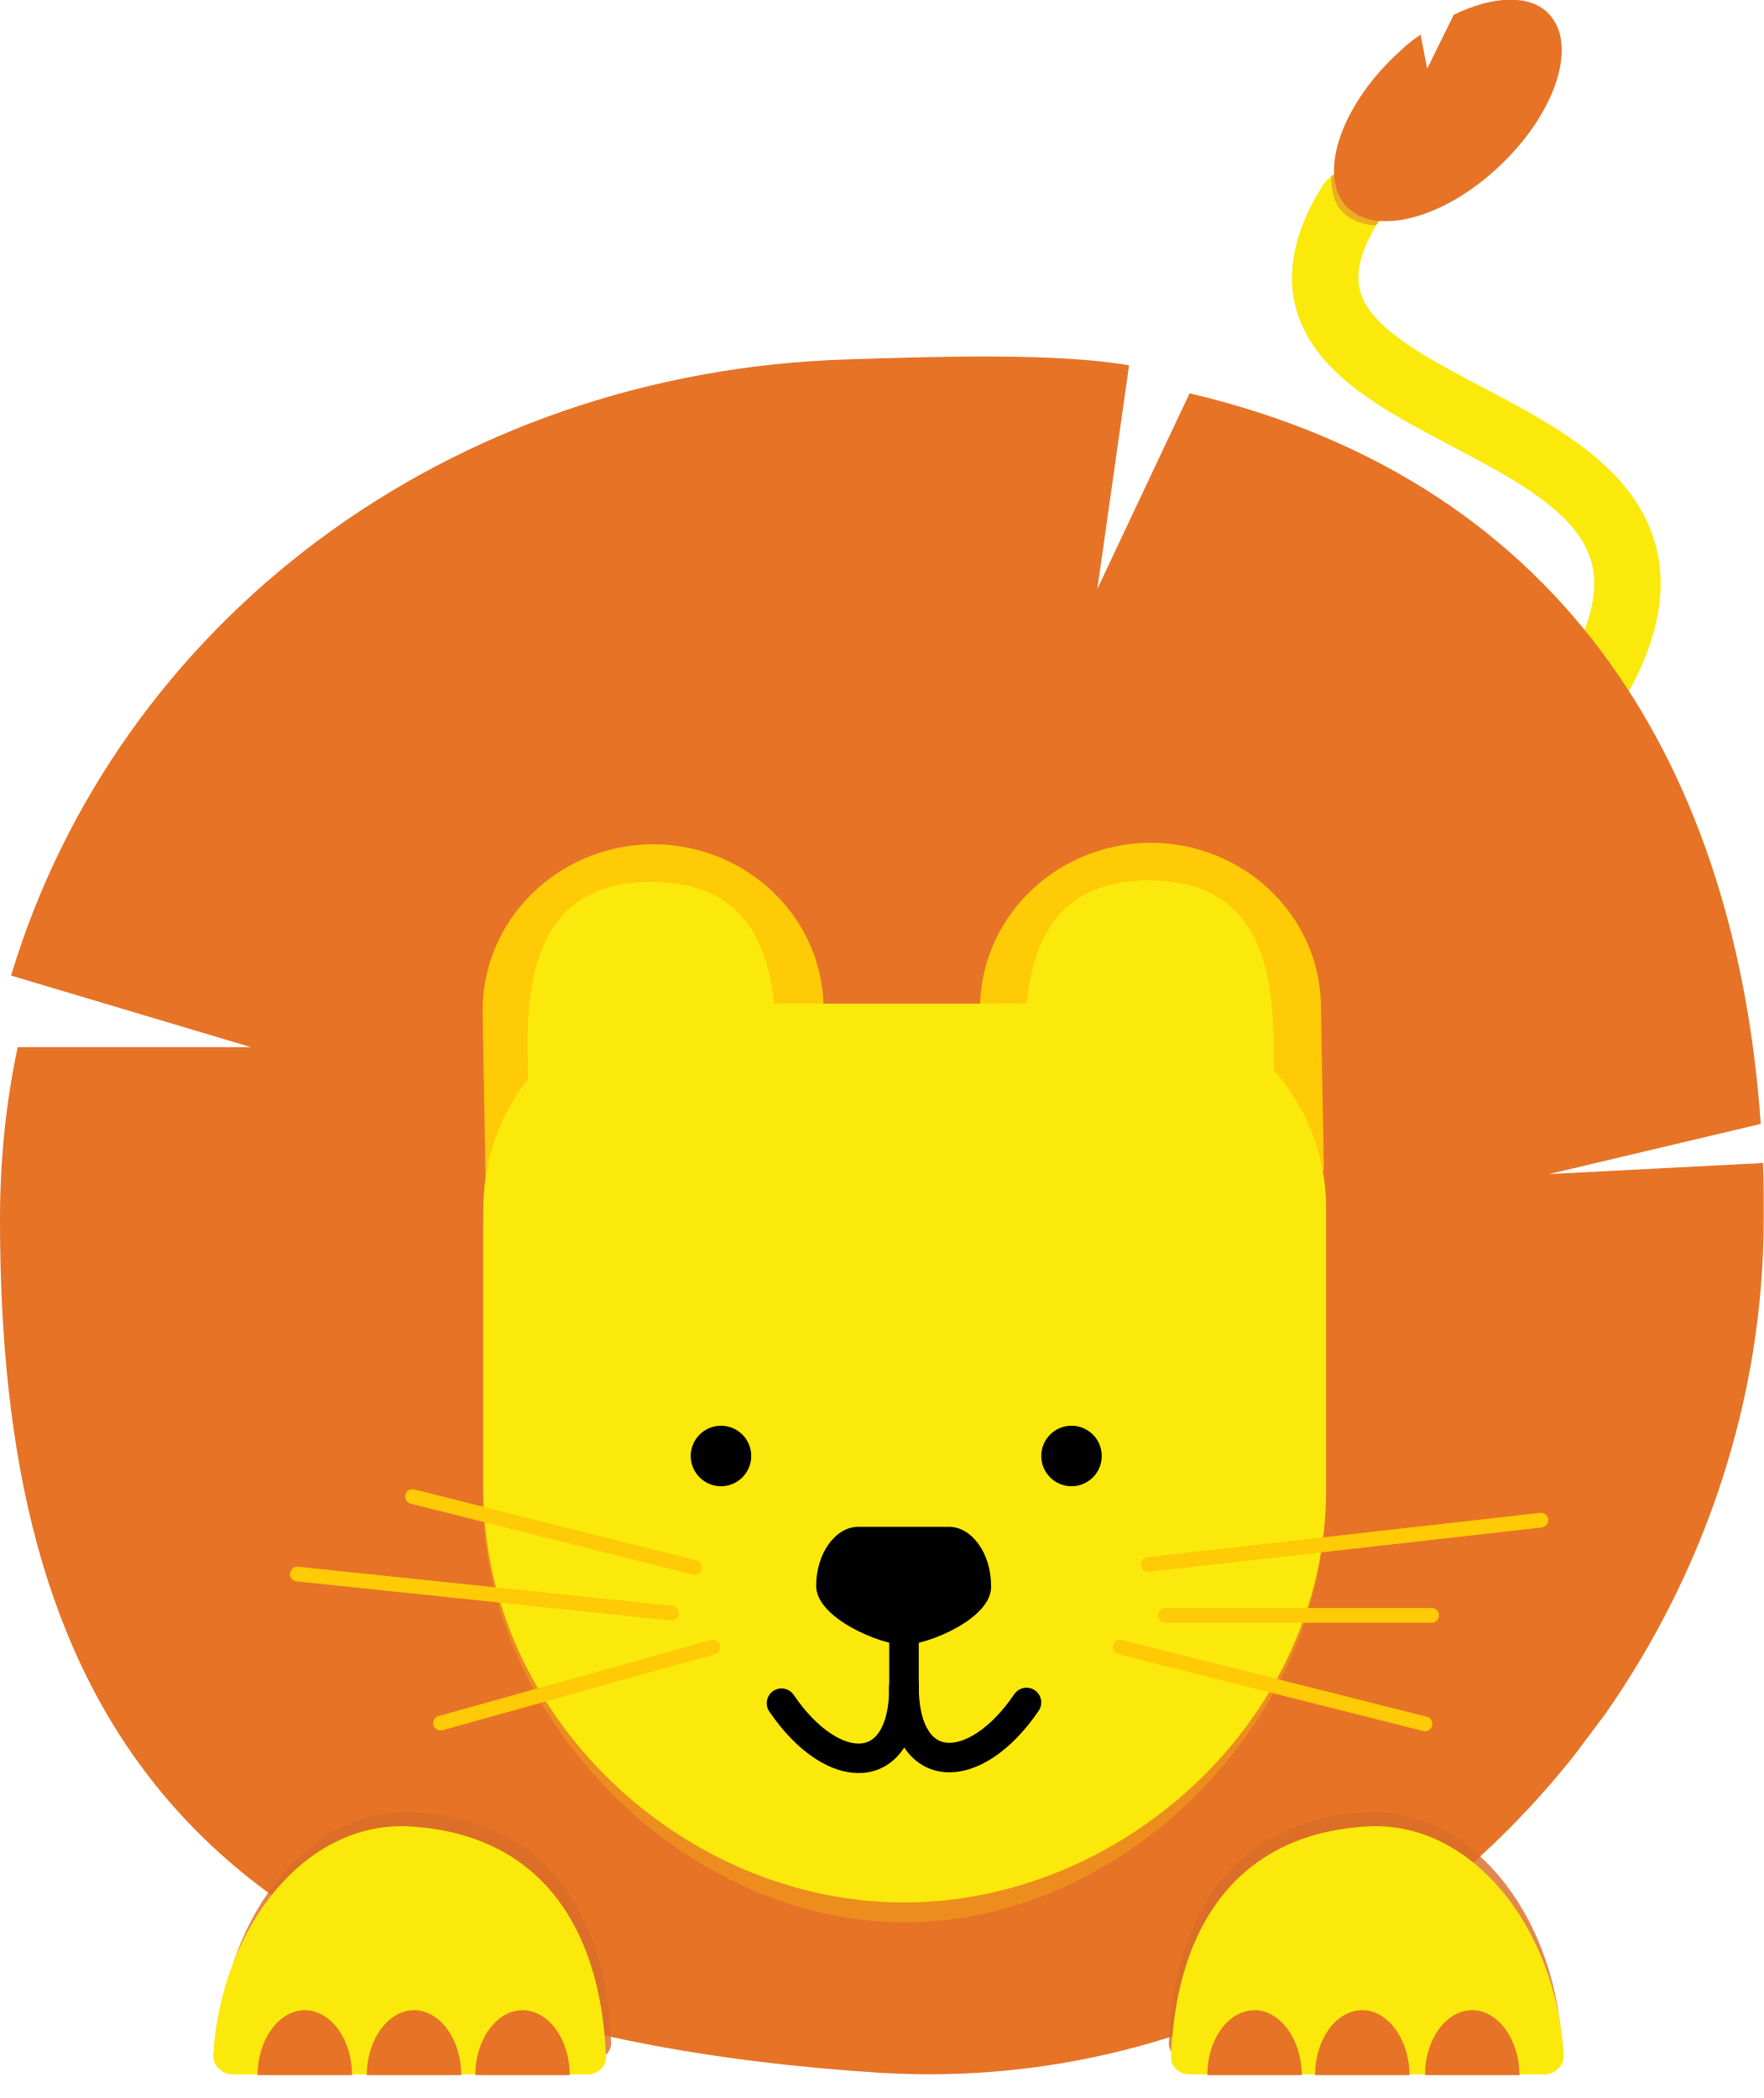
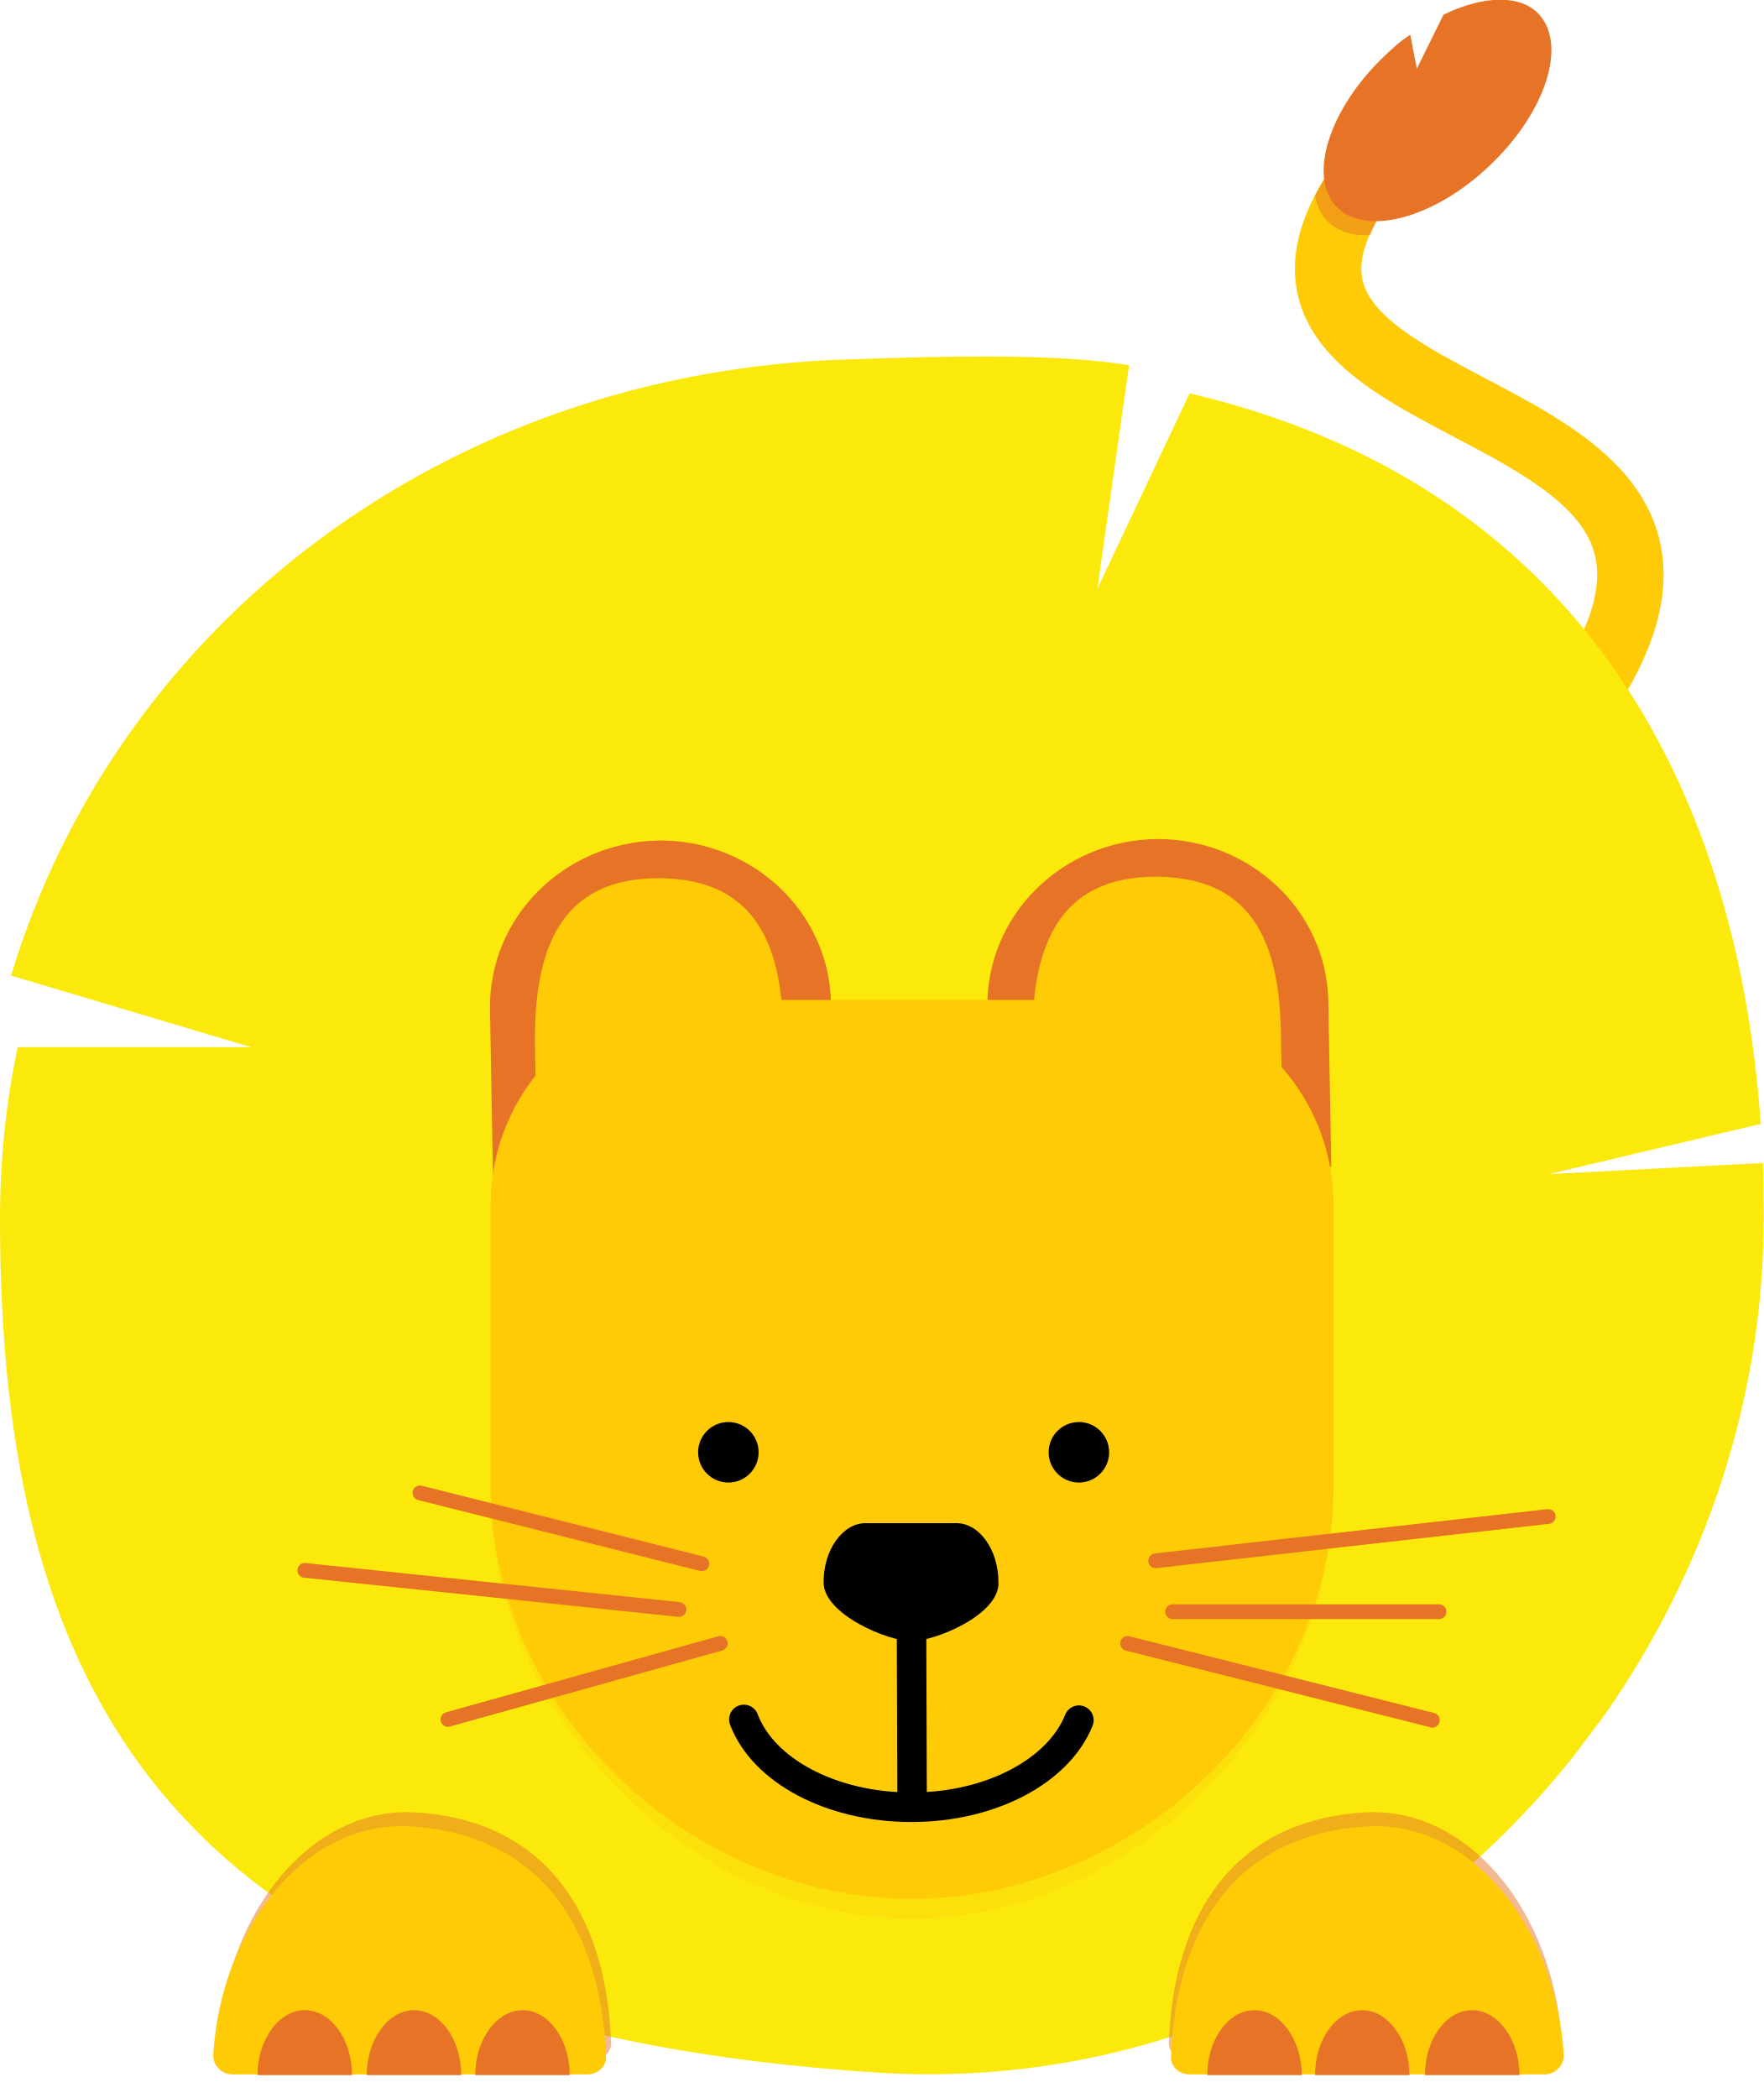
<svg xmlns="http://www.w3.org/2000/svg" xmlns:xlink="http://www.w3.org/1999/xlink" version="1.1" id="lion" x="0px" y="0px" viewBox="-178 278.6 239 284.3" style="enable-background:new -178 278.6 239 284.3;" xml:space="preserve">
  <style type="text/css">
- 	.st0{fill:none;stroke:#FBE90C;stroke-width:9;stroke-linecap:round;stroke-miterlimit:10;}
- 	.st1{clip-path:url(#SVGID_2_);fill:none;stroke:#ECAD20;stroke-width:9;stroke-linecap:round;stroke-miterlimit:10;}
- 	.st2{fill:#E67326;}
- 	.st3{fill:none;}
- 	.st4{opacity:0.81;}
- 	.st5{fill:#DA6D27;}
- 	.st6{fill:#FBE90C;}
- 	.st7{fill:#FFCA06;}
- 	.st8{opacity:0.3;fill:#FFCA0B;enable-background:new    ;}
- 	.st9{fill:none;stroke:#FFCA06;stroke-width:2;stroke-linecap:round;stroke-miterlimit:10;}
- 	.st10{fill:#010101;}
- 	.st11{fill:none;stroke:#010101;stroke-width:4;stroke-linecap:round;stroke-linejoin:round;stroke-miterlimit:10;}
+ 	.st0{fill:none;stroke:#FFCA06;stroke-width:9;stroke-miterlimit:10;}
+ 	.st1{fill:#E67326;}
+ 	.st2{opacity:0.5;}
+ 	.st3{clip-path:url(#XMLID_2_);fill:none;stroke:#E67326;stroke-width:9;stroke-miterlimit:10;}
+ 	.st4{fill:#FBE90C;}
+ 	.st5{fill:none;}
+ 	.st6{fill:#FFCA06;}
+ 	.st7{opacity:0.3;fill:#FFCA0B;enable-background:new    ;}
+ 	.st8{fill:none;stroke:#E67326;stroke-width:2;stroke-linecap:round;stroke-miterlimit:10;}
+ 	.st9{fill:#010101;}
+ 	.st10{fill:none;stroke:#010101;stroke-width:4;stroke-linecap:round;stroke-linejoin:round;stroke-miterlimit:10;}
</style>
  <g id="lion-tail">
-     <path id="XMLID_76_" class="st0" d="M5,306.2c-20.5,33,58.8,25.2,31.9,67.1" />
-     <g id="XMLID_72_">
-       <g id="XMLID_73_">
-         <g>
-           <g>
-             <defs>
-               <path id="SVGID_1_" d="M18.3,281.2l-3.6,7.3l-0.9-4.6c-1.5,1-2,1.5-3.4,2.8c-8.9,8.5-9.2,17.8-6.6,20.5        c3.9,4.1,13.3,1.6,20.8-5.6c7.5-7.2,10.5-16.4,6.6-20.5C28.6,278.4,23.6,278.6,18.3,281.2L18.3,281.2z" />
-             </defs>
-             <clipPath id="SVGID_2_">
-               <use xlink:href="#SVGID_1_" style="overflow:visible;" />
-             </clipPath>
-             <path id="XMLID_74_" class="st1" d="M5.2,306c-25.8,27.8,55.1,34.4,31.9,67.1" />
-           </g>
-         </g>
-       </g>
+     <path id="XMLID_76_" class="st0" d="M5.4,305c-20.5,33,58.8,25.2,31.9,67.1" />
+     <g id="XMLID_70_">
+       <path id="XMLID_71_" class="st1" d="M17.6,280.6l-3.6,7.3l-0.9-4.6c-1.5,1-2,1.5-3.4,2.8c-7.6,7.2-10.5,16.4-6.6,20.5    s13.3,1.6,20.8-5.6c7.6-7.2,10.5-16.4,6.6-20.5C28,277.8,22.9,278,17.6,280.6L17.6,280.6z" />
    </g>
-     <g id="XMLID_70_">
-       <path id="XMLID_71_" class="st2" d="M19,280.6l-3.6,7.3l-0.9-4.6c-1.5,1-2,1.5-3.4,2.8c-7.6,7.2-10.5,16.4-6.6,20.5    c3.9,4.1,13.3,1.6,20.8-5.6c7.6-7.2,10.5-16.4,6.6-20.5C29.4,277.8,24.3,278,19,280.6L19,280.6z" />
+     <g class="st2">
+       <defs>
+         <path id="XMLID_4_" class="st2" d="M16.3,282.5l-3.6,7.3l-0.9-4.6c-1.5,1-2,1.5-3.4,2.8c-7.6,7.2-10.5,16.4-6.6,20.5     s13.3,1.6,20.8-5.6c7.6-7.2,10.5-16.4,6.6-20.5C26.7,279.7,21.6,279.9,16.3,282.5L16.3,282.5z" />
+       </defs>
+       <clipPath id="XMLID_2_">
+         <use xlink:href="#XMLID_4_" style="overflow:visible;" />
+       </clipPath>
+       <path id="XMLID_5_" class="st3" d="M5.6,304.7c-20.5,33,58.8,25.2,31.9,67.1" />
    </g>
  </g>
  <g id="lion-body">
    <g id="XMLID_20_">
-       <path id="XMLID_21_" class="st2" d="M35.3,516.5l4.2-5.6C53,491.6,61,468.2,61,443.7c0-2.5,0-5-0.1-7.5l-29,1.5l28.7-6.8    c-3.3-47-25.6-86.8-77.4-99l0,0l-12.5,26.5l4.3-30.3l0,0c-10-1.7-25.9-1.2-38-0.8c-54.4,1.6-99.1,35.7-113.5,83.5l0,0l32.5,9.7    h-31.6c-1.6,7.5-2.4,15.3-2.4,23.3c0,63.9,22.7,109.6,119.5,115.7C-20.5,561.7,13.4,544.1,35.3,516.5L35.3,516.5" />
+       <path id="XMLID_21_" class="st4" d="M35.3,516.5l4.2-5.6C53,491.6,61,468.2,61,443.7c0-2.5,0-5-0.1-7.5l-29,1.5l28.7-6.8    c-3.3-47-25.6-86.8-77.4-99l0,0l-12.5,26.5l4.3-30.3l0,0c-10-1.7-25.9-1.2-38-0.8c-54.4,1.6-99.1,35.7-113.5,83.5l0,0l32.5,9.7    h-31.6c-1.6,7.5-2.4,15.3-2.4,23.3c0,63.9,22.7,109.6,119.5,115.7C-20.5,561.7,13.4,544.1,35.3,516.5L35.3,516.5" />
    </g>
-     <line id="XMLID_67_" class="st3" x1="-126.1" y1="562.9" x2="-113.4" y2="562.9" />
-     <g id="XMLID_65_" class="st4">
-       <path id="XMLID_66_" class="st5" d="M-97.7,557.8h-48.1c-1.5,0-2.7-1.3-2.6-2.7c1.1-17.4,12.6-31.7,26.6-30.9    c17.7,1,25.9,13.7,26.6,31C-95,556.5-96.2,557.8-97.7,557.8z" />
+     <line id="XMLID_67_" class="st5" x1="-126.1" y1="562.9" x2="-113.4" y2="562.9" />
+     <g id="XMLID_65_" class="st2">
+       <path id="XMLID_66_" class="st1" d="M-97.7,557.8h-48.1c-1.5,0-2.7-1.3-2.6-2.7c1.1-17.4,12.6-31.7,26.6-30.9    c17.7,1,25.9,13.7,26.6,31C-95,556.5-96.2,557.8-97.7,557.8z" />
    </g>
    <g id="XMLID_63_">
      <path id="XMLID_64_" class="st6" d="M-98.4,559.7h-48.1c-1.5,0-2.7-1.3-2.6-2.7c1.1-17.4,12.6-31.7,26.6-30.9    c17.7,1,25.9,13.7,26.6,31C-95.7,558.5-96.9,559.7-98.4,559.7z" />
    </g>
-     <path id="XMLID_62_" class="st2" d="M-143.1,559.8c0-4.8,2.9-8.8,6.4-8.8s6.4,3.9,6.4,8.8" />
-     <path id="XMLID_61_" class="st2" d="M-128.3,559.8c0-4.8,2.9-8.8,6.4-8.8s6.4,3.9,6.4,8.8" />
-     <path id="XMLID_60_" class="st2" d="M-113.6,559.8c0-4.8,2.9-8.8,6.4-8.8s6.4,3.9,6.4,8.8" />
-     <g id="XMLID_58_" class="st4">
-       <path id="XMLID_59_" class="st5" d="M-17.1,557.8H31c1.5,0,2.7-1.3,2.6-2.7C32.5,537.7,21,523.4,7,524.2    c-17.7,1-25.9,13.7-26.6,31C-19.8,556.5-18.6,557.8-17.1,557.8z" />
+     <path id="XMLID_62_" class="st1" d="M-143.1,559.8c0-4.8,2.9-8.8,6.4-8.8s6.4,3.9,6.4,8.8" />
+     <path id="XMLID_61_" class="st1" d="M-128.3,559.8c0-4.8,2.9-8.8,6.4-8.8s6.4,3.9,6.4,8.8" />
+     <path id="XMLID_60_" class="st1" d="M-113.6,559.8c0-4.8,2.9-8.8,6.4-8.8s6.4,3.9,6.4,8.8" />
+     <g id="XMLID_58_" class="st2">
+       <path id="XMLID_59_" class="st1" d="M-17.1,557.8H31c1.5,0,2.7-1.3,2.6-2.7C32.5,537.7,21,523.4,7,524.2    c-17.7,1-25.9,13.7-26.6,31C-19.8,556.5-18.6,557.8-17.1,557.8z" />
    </g>
    <g id="XMLID_56_">
      <path id="XMLID_57_" class="st6" d="M-16.8,559.7h48.1c1.5,0,2.7-1.3,2.6-2.7c-1.1-17.4-12.6-31.7-26.6-30.9    c-17.7,1-25.9,13.7-26.6,31C-19.5,558.5-18.3,559.7-16.8,559.7z" />
    </g>
-     <path id="XMLID_55_" class="st2" d="M27.9,559.8c0-4.8-2.9-8.8-6.4-8.8s-6.4,3.9-6.4,8.8" />
-     <path id="XMLID_54_" class="st2" d="M13,559.8c0-4.8-2.9-8.8-6.4-8.8s-6.4,3.9-6.4,8.8" />
-     <path id="XMLID_53_" class="st2" d="M-1.6,559.8c0-4.8-2.9-8.8-6.4-8.8s-6.4,3.9-6.4,8.8" />
+     <path id="XMLID_55_" class="st1" d="M27.9,559.8c0-4.8-2.9-8.8-6.4-8.8s-6.4,3.9-6.4,8.8" />
+     <path id="XMLID_54_" class="st1" d="M13,559.8c0-4.8-2.9-8.8-6.4-8.8s-6.4,3.9-6.4,8.8" />
+     <path id="XMLID_53_" class="st1" d="M-1.6,559.8c0-4.8-2.9-8.8-6.4-8.8s-6.4,3.9-6.4,8.8" />
  </g>
  <g id="lion-head">
-     <path id="XMLID_37_" class="st7" d="M1.4,437.2L1,414.8c-0.2-12.4-10.8-22.2-23.5-22c-12.8,0.3-22.9,10.5-22.7,22.9l0.4,22.4   L1.4,437.2z" />
-     <path id="XMLID_32_" class="st8" d="M-55.4,539.1L-55.4,539.1c-30,0-57.2-27.7-57.2-57.7v-37.1c0-14.9,12.2-27,27-27h60.2   c14.9,0,27,12.2,27,27v37.2C1.7,511.5-25.4,539.1-55.4,539.1z" />
-     <path id="XMLID_36_" class="st6" d="M-5,443l-0.4-22.5c0-12.8-3.2-22.5-16.9-22.6c-13.3,0-17.1,9.4-16.8,23.3l0.4,22.4L-5,443z" />
-     <path id="XMLID_35_" class="st7" d="M-66,437.4l-0.4-22.4c-0.2-12.4-10.8-22.2-23.5-22c-12.8,0.3-22.9,10.5-22.7,22.9l0.4,22.4   L-66,437.4z" />
-     <path id="XMLID_34_" class="st6" d="M-72.4,443.2l-0.4-22.5c0-12.8-3.2-22.5-16.9-22.6c-13.3,0-17.1,9.4-16.8,23.3l0.4,22.4   L-72.4,443.2z" />
-     <path id="XMLID_33_" class="st6" d="M-55.5,536.4L-55.5,536.4c-30,0-57-25.3-57-56v-38.1c0-15.3,12.2-27.7,27-27.7h60.2   c14.9,0,27,12.5,27,27.7v38.2C1.7,511.3-25.6,536.4-55.5,536.4z" />
-     <line id="XMLID_31_" class="st9" x1="-22.4" y1="490.6" x2="30.8" y2="484.6" />
-     <line id="XMLID_30_" class="st9" x1="-20.1" y1="497.5" x2="16" y2="497.5" />
-     <line id="XMLID_29_" class="st9" x1="-26.2" y1="501.8" x2="15.1" y2="512.2" />
-     <line id="XMLID_28_" class="st9" x1="-83.9" y1="491" x2="-122.1" y2="481.4" />
-     <line id="XMLID_27_" class="st9" x1="-87" y1="497.2" x2="-137.7" y2="491.9" />
-     <line id="XMLID_26_" class="st9" x1="-81.4" y1="501.8" x2="-118.3" y2="512.1" />
-     <circle id="XMLID_18_" class="st10" cx="-80.3" cy="475.9" r="4.1" />
-     <circle id="XMLID_19_" class="st10" cx="-32.8" cy="475.9" r="4.1" />
-     <path id="XMLID_23_" class="st11" d="M-55.5,510.2v-17.3" />
-     <path id="XMLID_14_" class="st10" d="M-55.5,501.5L-55.5,501.5c-3.1,0-11.9-3.6-11.9-8l0,0c0-4.4,2.6-8,5.7-8h12.3   c3.1,0,5.7,3.6,5.7,8l0,0C-43.5,497.9-52.3,501.5-55.5,501.5z" />
-     <path id="XMLID_15_" class="st11" d="M-55.5,507.2c0,12.5-9.6,12.5-16.6,2.2" />
-     <path id="XMLID_16_" class="st11" d="M-38.9,509.3c-7,10.3-16.6,10.3-16.6-2.2" />
+     <path id="XMLID_37_" class="st1" d="M2.4,436.7L2,414.3c-0.2-12.4-10.8-22.2-23.5-22c-12.8,0.3-22.9,10.5-22.7,22.9l0.4,22.4   L2.4,436.7z" />
+     <path id="XMLID_32_" class="st7" d="M-54.4,538.6L-54.4,538.6c-30,0-57.2-27.7-57.2-57.7v-37.1c0-14.9,12.2-27,27-27h60.2   c14.9,0,27,12.2,27,27V481C2.7,511-24.4,538.6-54.4,538.6z" />
+     <path id="XMLID_36_" class="st6" d="M-4,442.5L-4.4,420c0-12.8-3.2-22.5-16.9-22.6c-13.3,0-17.1,9.4-16.8,23.3l0.4,22.4L-4,442.5z" />
+     <path id="XMLID_35_" class="st1" d="M-65,436.9l-0.4-22.4c-0.2-12.4-10.8-22.2-23.5-22c-12.8,0.3-22.9,10.5-22.7,22.9l0.4,22.4   L-65,436.9z" />
+     <path id="XMLID_34_" class="st6" d="M-71.4,442.7l-0.4-22.5c0-12.8-3.2-22.5-16.9-22.6c-13.3,0-17.1,9.4-16.8,23.3l0.4,22.4   L-71.4,442.7z" />
+     <path id="XMLID_33_" class="st6" d="M-54.5,535.9L-54.5,535.9c-30,0-57-25.3-57-56v-38.1c0-15.3,12.2-27.7,27-27.7h60.2   c14.9,0,27,12.5,27,27.7V480C2.7,510.8-24.6,535.9-54.5,535.9z" />
+     <line id="XMLID_31_" class="st8" x1="-21.4" y1="490.1" x2="31.8" y2="484.1" />
+     <line id="XMLID_30_" class="st8" x1="-19.1" y1="497" x2="17" y2="497" />
+     <line id="XMLID_29_" class="st8" x1="-25.2" y1="501.3" x2="16.1" y2="511.7" />
+     <line id="XMLID_28_" class="st8" x1="-82.9" y1="490.5" x2="-121.1" y2="480.9" />
+     <line id="XMLID_27_" class="st8" x1="-86" y1="496.7" x2="-136.7" y2="491.4" />
+     <line id="XMLID_26_" class="st8" x1="-80.4" y1="501.3" x2="-117.3" y2="511.6" />
+     <circle id="XMLID_18_" class="st9" cx="-79.3" cy="475.4" r="4.1" />
+     <circle id="XMLID_19_" class="st9" cx="-31.8" cy="475.4" r="4.1" />
+     <path id="XMLID_23_" class="st10" d="M-54.4,523.4l-0.1-31" />
+     <path id="XMLID_14_" class="st9" d="M-54.5,501L-54.5,501c-3.1,0-11.9-3.6-11.9-8l0,0c0-4.4,2.6-8,5.7-8h12.3c3.1,0,5.7,3.6,5.7,8   l0,0C-42.5,497.4-51.3,501-54.5,501z" />
+     <path class="st10" d="M-77.9,511.7" />
+     <path class="st10" d="M-31.8,511.7c-2.7,6.8-11.8,11.8-22.7,11.8c-10.9,0-20.1-5-22.7-11.9" />
  </g>
</svg>
